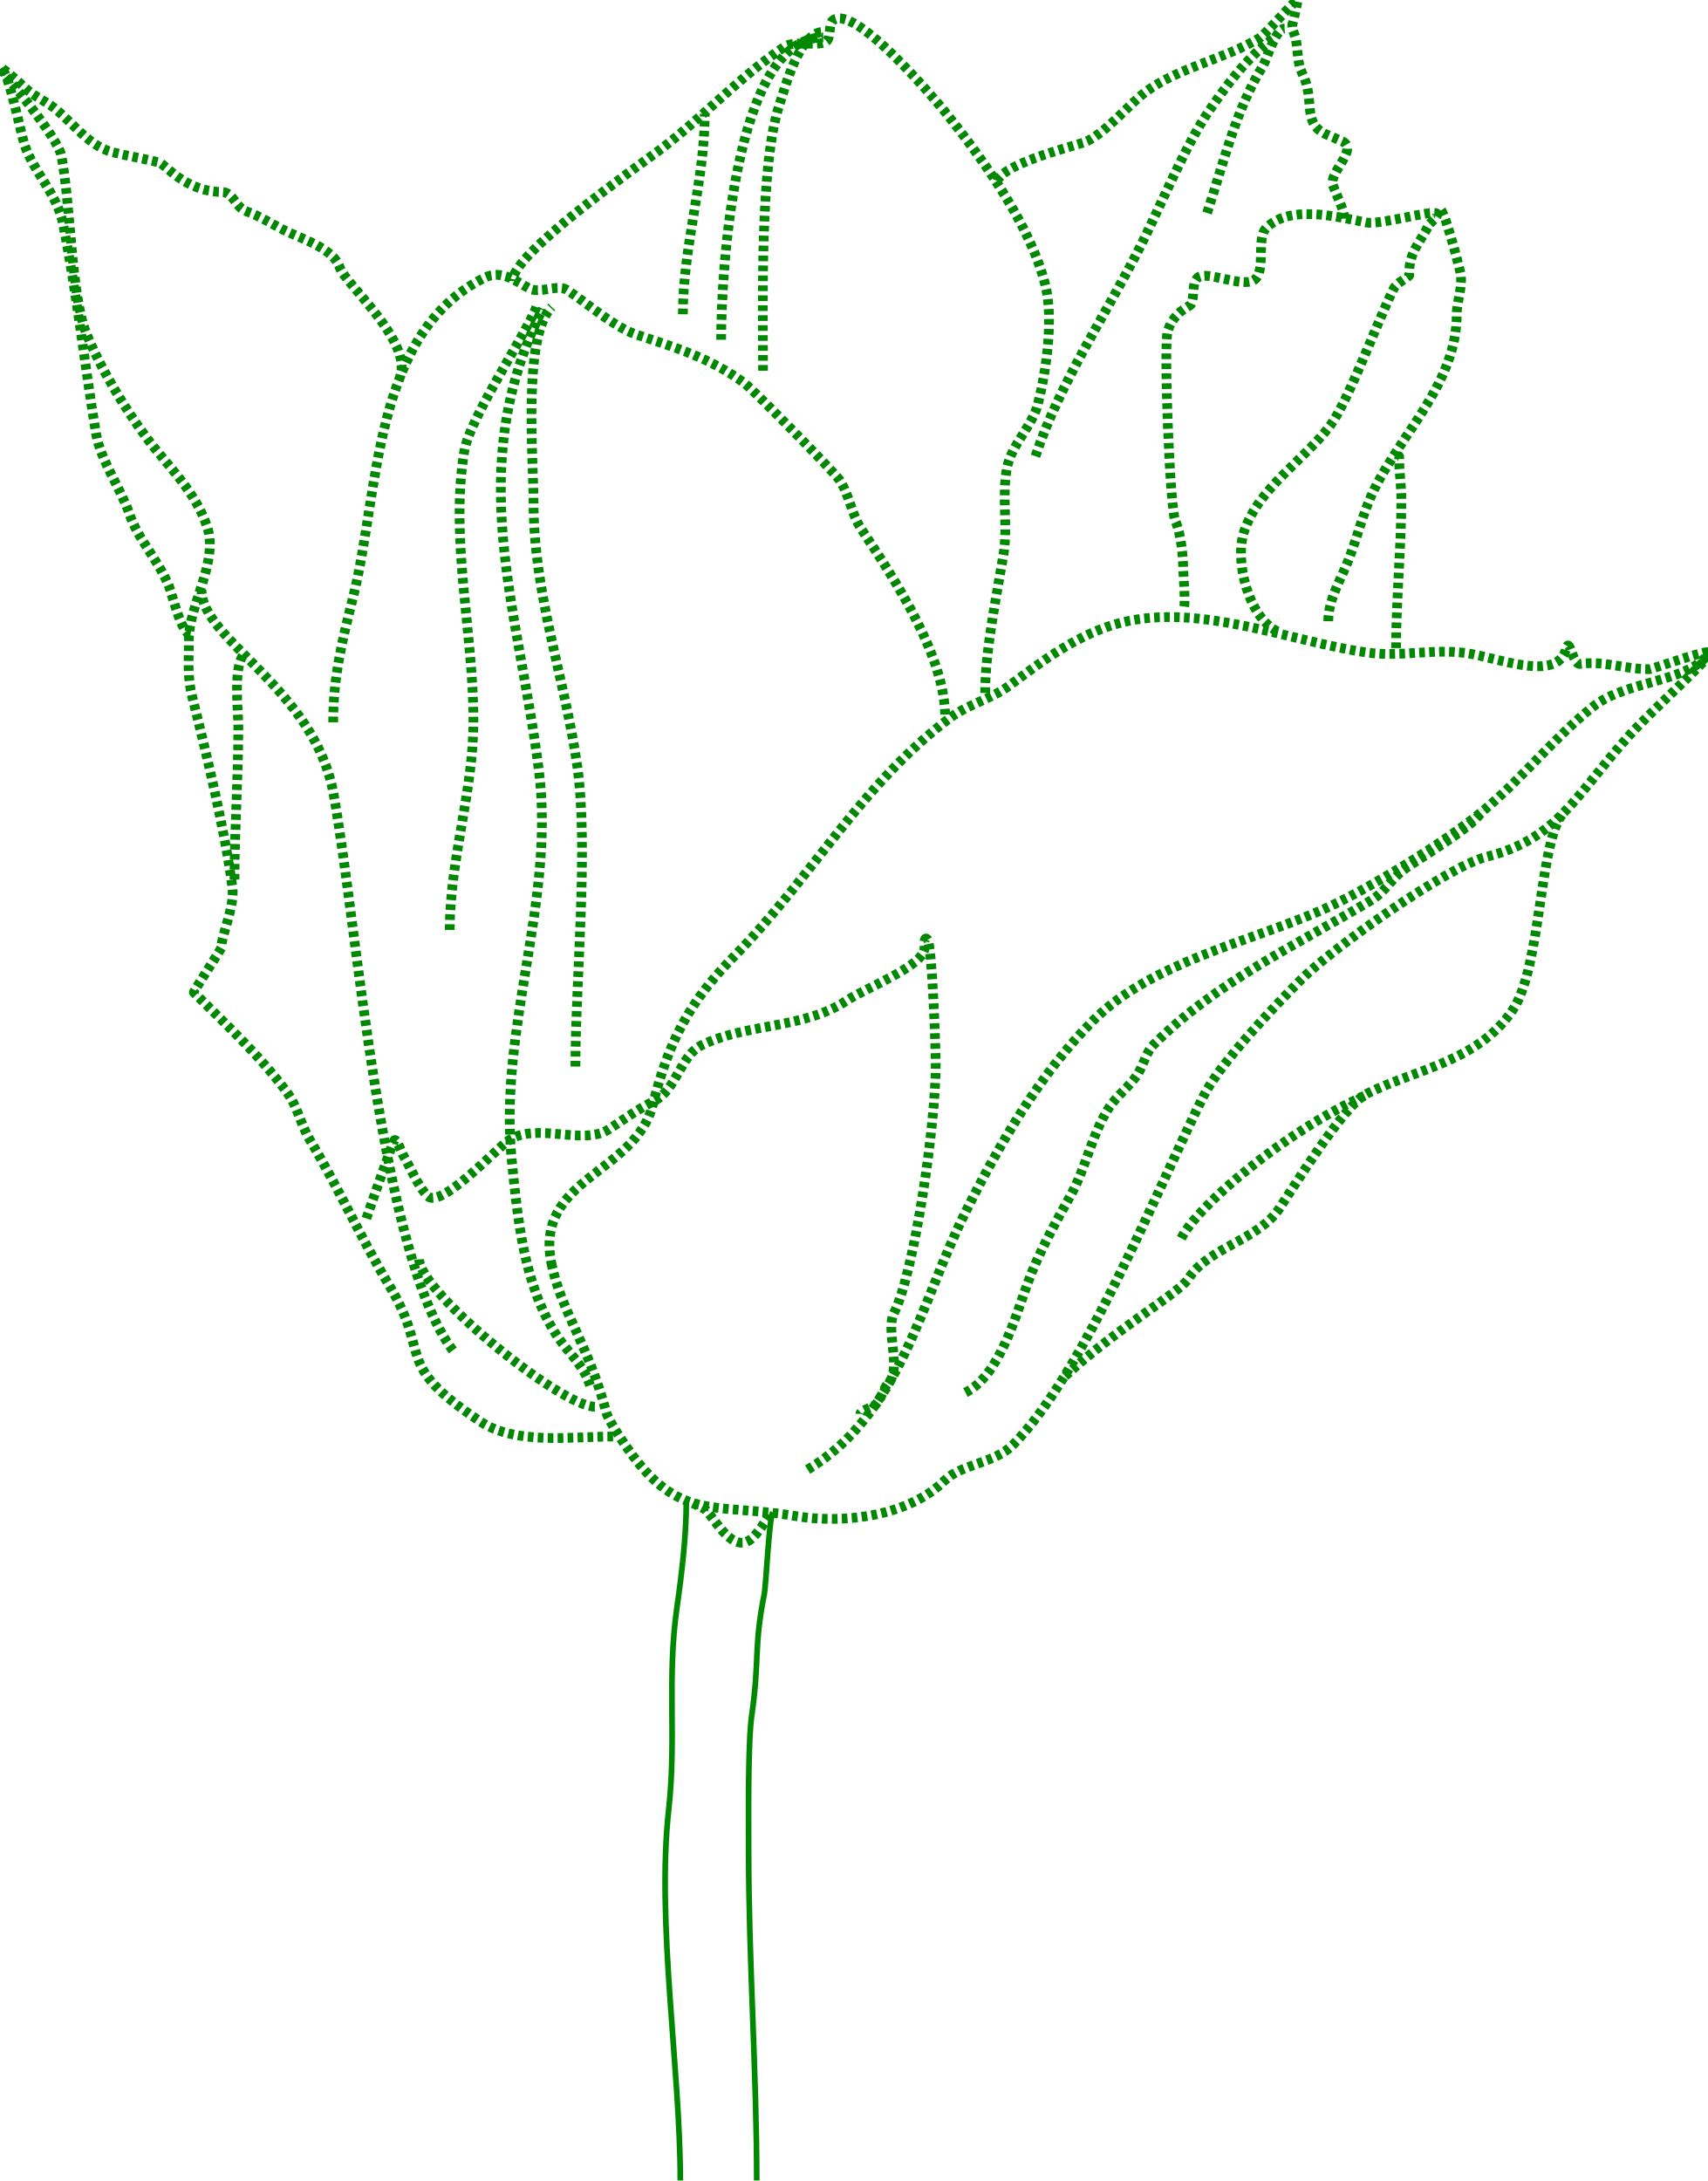
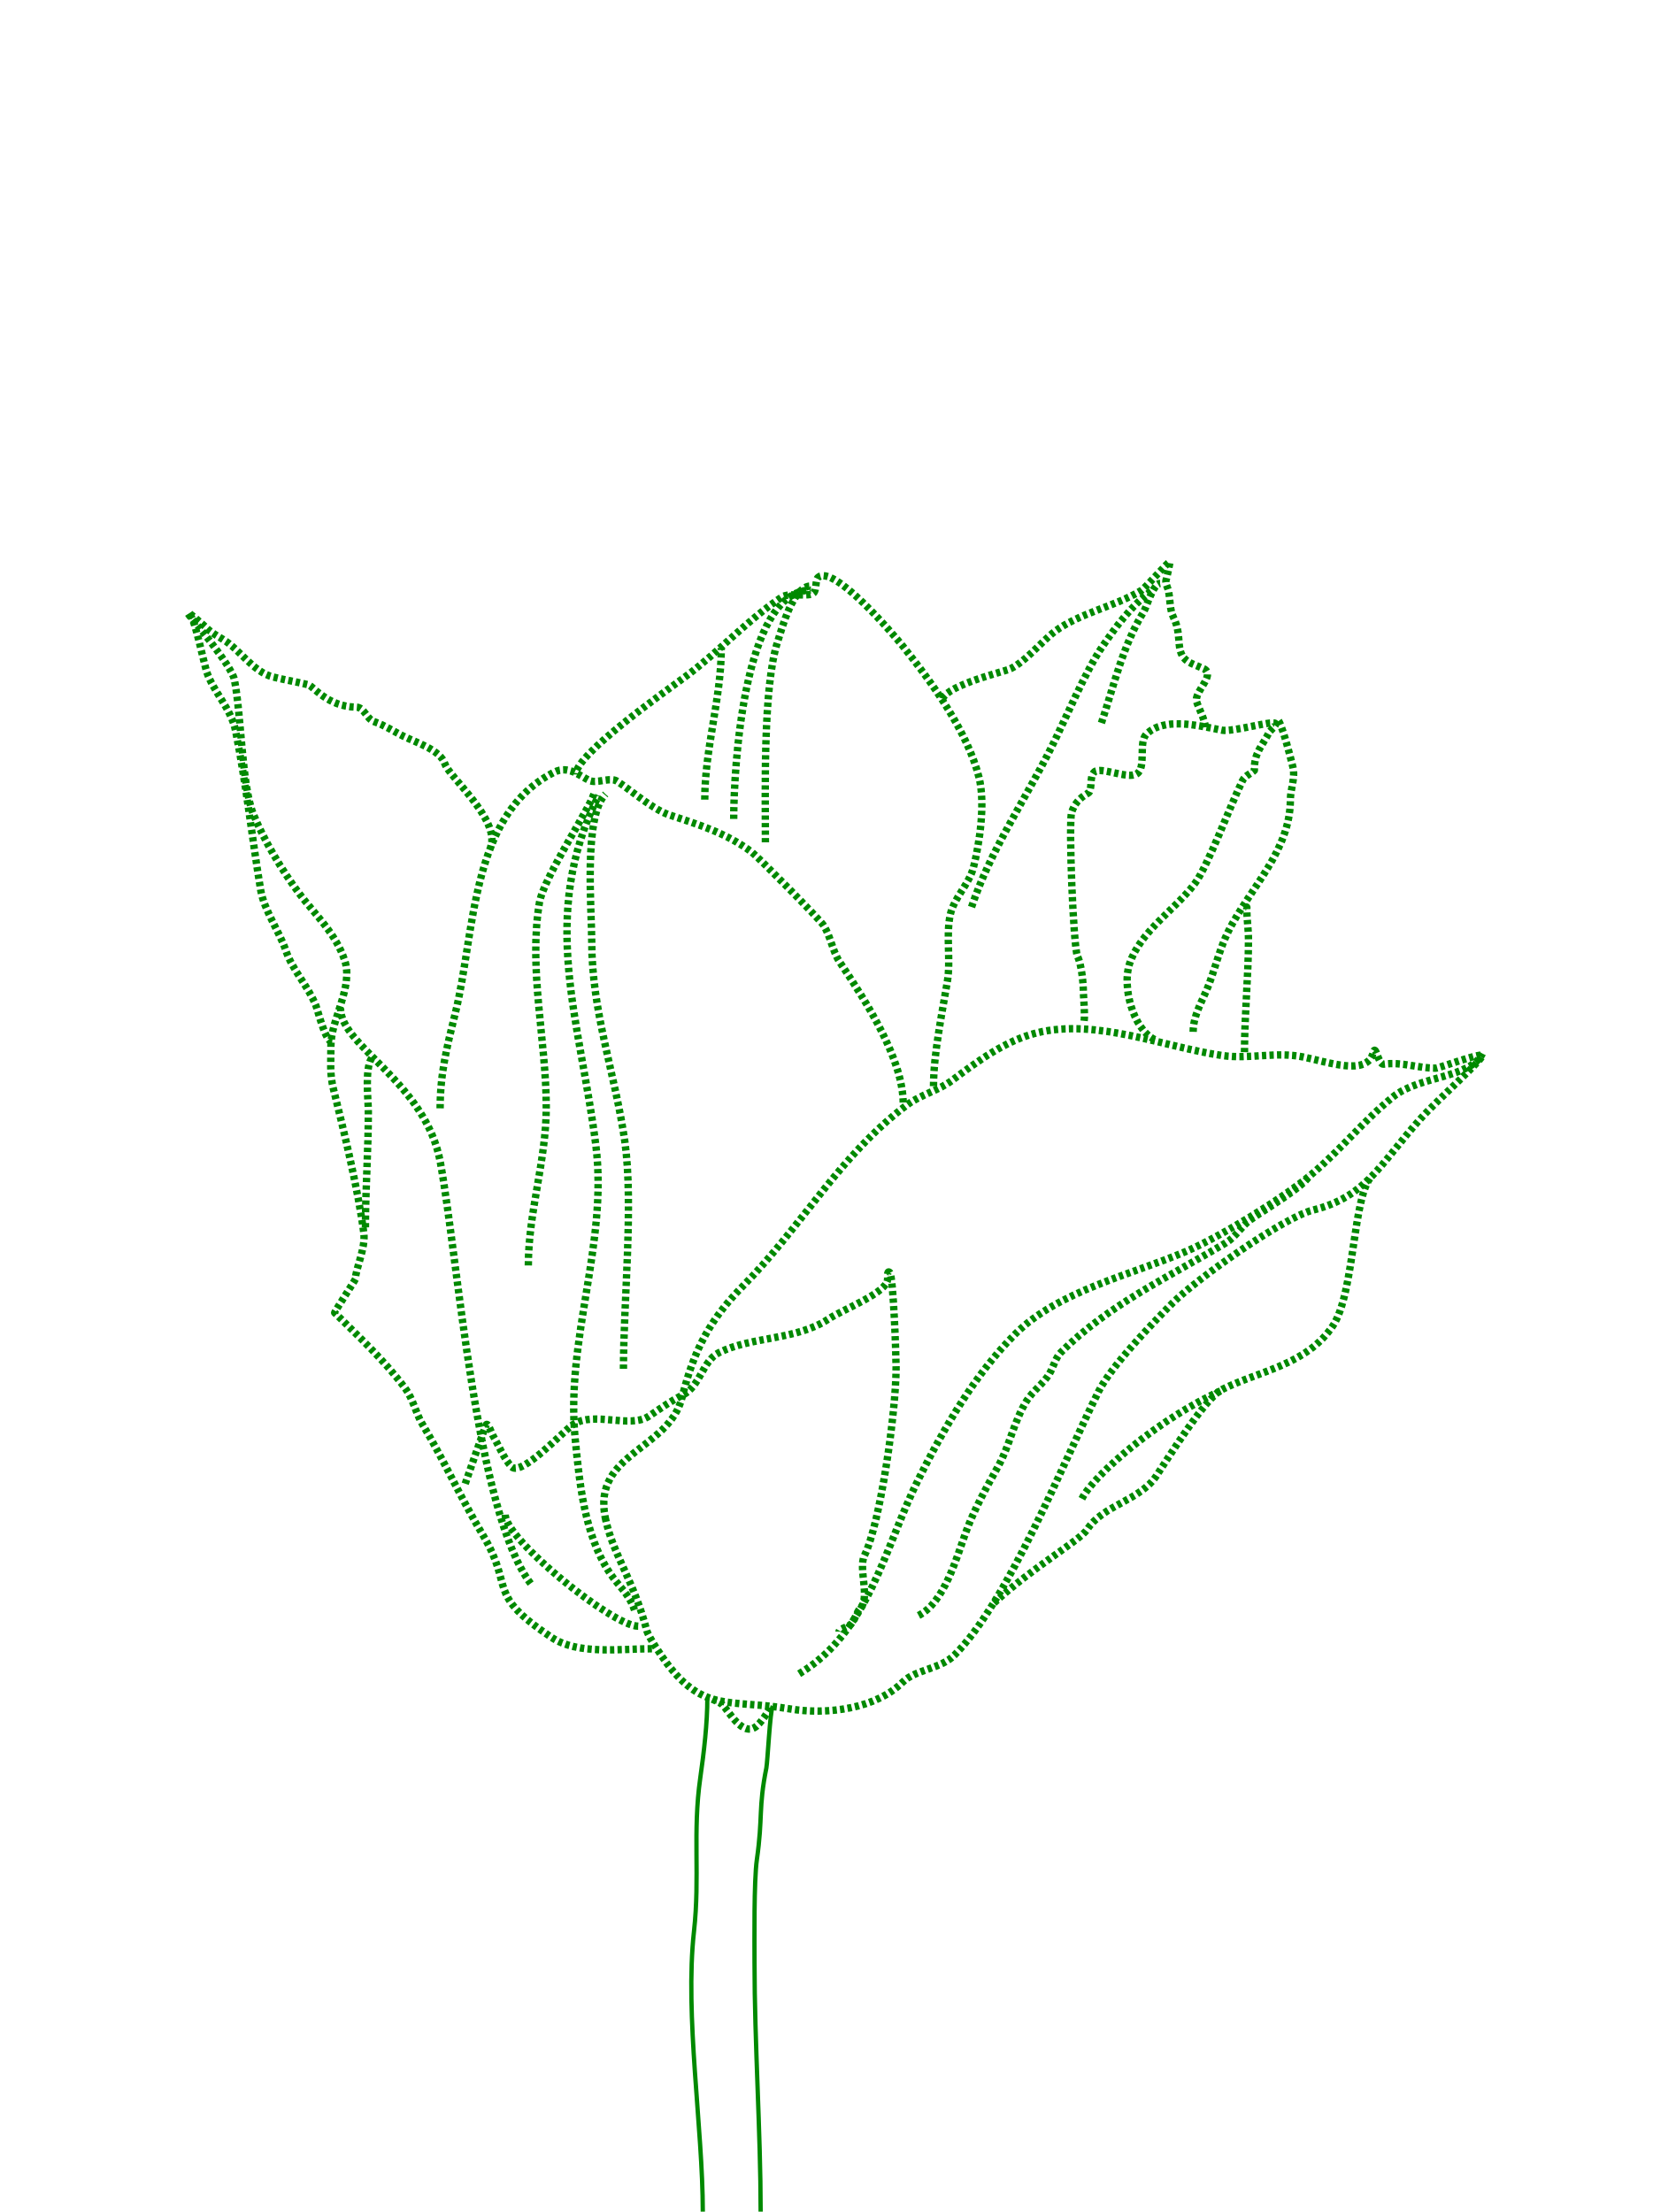
- <svg xmlns="http://www.w3.org/2000/svg" version="1.1" id="tulipe" x="0px" y="0px" width="1200.717px" height="1533.771px" viewBox="0 0 1200.717 1533.771" enable-background="new 0 0 1200.717 1533.771" xml:space="preserve">
-   <path fill="none" stroke="#008900" stroke-width="4" stroke-linejoin="round" d="M478.459,1533.421   c0-77.979-16.896-182.14-8.18-260.59c5.63-50.67-1.393-91.91,5.843-142.57c3.469-24.279,6.563-50.67,6.563-74.38" />
-   <path fill="none" stroke="#008900" stroke-width="4" stroke-linejoin="round" d="M532.214,1533.421   c0-74.62-5.691-156.37-5.691-231.32c0-20.05-0.643-76.08,2.187-95.88c5.688-39.8,1.282-47.47,8.813-85.12   c1.164-5.83,3.438-53.318,5.923-57.488" />
-   <path fill="none" stroke="#008900" stroke-width="6.856" stroke-linejoin="round" stroke-dasharray="4,3" d="M387.798,888.371   c6.719,33.58,26.03,57.1,38.625,104.96c1.614,6.13,14.318,24.688,18.474,30.22c34.68,46.24,58.977,33.351,114.072,42.53   c35.594,5.93,80.752-0.3,105.354-24.9c11.413-11.41,35.127-12.14,47.887-24.898c50.289-50.29,101.659-180.33,134.083-245.19   c11.78-23.56,50.012-63.41,68.96-82.37c21.771-21.77,102.631-79.29,130.261-86.188c49.909-12.48,62.739-43.341,99.909-84.852   c16.48-18.39,59.562-56.413,57.16-58.816c-2.39-2.388-39.869,11.74-42.91,11.74c-16.948,0-31.898-6.062-48.318-3.717   c-5.44,0.776-7.432-19.823-9.91-10.53c-5.86,21.965-41.15,8.618-65.67,3.717c-24.511-4.903-49.72,2.337-74.55-1.21   c-53.212-7.604-117.04-34.908-172.394-21.071c-29.332,7.334-54.886,26.319-78.536,44.059c-12.771,9.58-29.274,13.342-42.141,22.98   c-62.646,46.99-97.307,112.33-151.885,167.74c-30.755,31.229-45.82,59.01-57.1,104.119   C446.896,825.801,375.743,828.091,387.798,888.371z" />
-   <path fill="none" stroke="#008900" stroke-width="6.856" stroke-linejoin="round" stroke-dasharray="4,3" d="M749.082,967.701   c36.522-33.67,80.3-58.431,86.74-68.48c14.27-22.26,48.86-26.72,64.11-49.59c11.188-16.79,45.34-72.479,61.29-80.45   c34.68-17.34,78.55-22.729,102.85-59.18c20.4-30.6,18.3-121.21,36.13-139.04" />
-   <path fill="none" stroke="#008900" stroke-width="6.856" stroke-linejoin="round" stroke-dasharray="4,3" d="M898.251,443.966   c-20.188-10.094-30.21-49.386-23.26-70.239c10.25-30.749,42.16-49.98,60.75-74.771c12.28-16.368,33.44-73.896,44.4-95.802   c2.22-4.449,7.868-6.316,10.898-9.348c0.182-0.184,0-0.519,0-0.777c0-16.182,7.33-21.669,14.021-35.05   c0.398-0.794,7.13-6.115,5.448-7.788c-2.908-2.916-39.818,8.234-49.84,6.229c-23.34-4.667-54.05-12.161-70.1,3.896   c-7.32,7.317,0.2,30.757-8.57,36.604c-8.41,5.608-34.188-7.086-39.72-1.557c-4.52,4.513-1.76,12.854-4.68,18.691   c-0.78,1.562-11.69,4.704-16.354,18.693c-2.964,8.889,1.547,126.156,5.452,133.965c3.7,7.396,5.45,24.758,5.45,33.492   c0,2.29,2.229,28.039,0,28.039" />
-   <path fill="none" stroke="#008900" stroke-width="6.856" stroke-linejoin="round" stroke-dasharray="4,3" d="M934.183,436.817   c0-15.901,9.479-30.193,14.8-44.396c6.09-16.227,10.17-33.568,17.92-49.068c19.99-39.988,57.63-74.822,57.63-122.282   c0-9.659,4.84-20.388,2.34-30.375c-1.76-7.056-11.09-44.396-14.8-44.396" />
-   <path fill="none" stroke="#008900" stroke-width="6.856" stroke-linejoin="round" stroke-dasharray="4,3" d="M981.881,455.738   c0-34.162,3.71-71.2,3.71-104.599c0-9.951-1.56-19.064-1.56-28.816c0-1.039,0.439-1.56-0.78-1.56" />
-   <path fill="none" stroke="#008900" stroke-width="6.856" stroke-linejoin="round" stroke-dasharray="4,3" d="M431.18,1010.22   c-29.183,0-68.476,6.021-93.229-10.479c-62.276-41.521-33.938-45.3-64.095-95.562c-20.124-33.54-35.975-69.279-55.938-102.56   c-6.589-10.98-8.383-23.21-16.313-33.79c-20.104-26.801-43.104-47.76-65.263-69.92c-0.452-0.46,19.305-30.642,19.305-31.351   c0-9.131,9.589-28.771,7.791-42.551c-5.264-40.34-18.812-96.229-28.17-133.66c-3.692-14.768-2.42-25.244-2.42-40.666   c0-24.563,21.081-54.458,12.817-79.244c-8.382-25.146-27.2-42.097-41.951-61.765c-15.682-20.907-33.188-49.751-43.118-74.583   c-10.603-26.5-10.926-91.92-17.481-124.693c-2.64-13.2-40.562-57.965-40.834-58.305c-9.359-11.667,12.982,8.31,15.196,10.524   c4.176,4.175,10.062,7.436,15.148,10.487c15.479,9.286,27.869,30.274,46.614,34.961c10.116,2.528,22.341,4.599,32.713,7.19   c3.998,1,18.015,20.473,44.201,20.777c8.1,0.095,9.335,10.988,17.214,13.614c8.556,2.854,18.729,9.363,26.203,13.103   c12.473,6.236,34.835,12.79,39.306,26.204c3.902,11.708,50.976,51.56,42.598,76.694" />
-   <path fill="none" stroke="#008900" stroke-width="6.856" stroke-linejoin="round" stroke-dasharray="4,3" d="M134.013,446.19   c-6.342,0-12.902-28.177-15.15-33.797c-7.38-18.447-21.904-33.082-27.969-51.275c-5.593-16.778-20.265-37.682-23.307-55.938   c-8.227-49.349-13.481-98.868-23.31-148.001c-4.175-20.879-20.691-36.442-26.803-54.771c-2.64-7.922-10.815-48.107-15.15-52.442" />
-   <path fill="none" stroke="#008900" stroke-width="6.856" stroke-linejoin="round" stroke-dasharray="4,3" d="M418.361,989.251   c-23.675,0-123.528-80.63-123.528-103.72" />
-   <path fill="none" stroke="#008900" stroke-width="6.856" stroke-linejoin="round" stroke-dasharray="4,3" d="M318.444,949.631   c-51.023-68.04-66.883-298.24-83.906-391.569c-13.539-74.221-92.782-107.932-92.782-143.125" />
-   <path fill="none" stroke="#008900" stroke-width="6.856" stroke-linejoin="round" stroke-dasharray="4,3" d="M164.925,618.531   c0-35.511,2.699-71.46,2.699-107.432c0-11.02-3.946-43.149,4.277-51.374" />
-   <path fill="none" stroke="#008900" stroke-width="6.856" stroke-linejoin="round" stroke-dasharray="4,3" d="M234.336,507.93   c0-32.064,6.291-57.188,14.093-88.387c18.568-74.282,13.555-184.833,92.229-224.171c12.64-6.32,23.242,3.294,32.024,7.686   c6.457,3.229,17.434-2.302,24.339,0c5.963,1.987,33.038,26.386,49.958,32.024c26.952,8.984,53.023,16.711,76.857,34.586   c5.488,4.117,62.7,62.027,66.61,67.892c6.979,10.471,8.339,24.037,15.372,34.587c24.679,37.019,58.925,89.945,58.925,131.943" />
-   <path fill="none" stroke="#008900" stroke-width="6.856" stroke-linejoin="round" stroke-dasharray="4,3" d="M692.871,487.291   c0-29.706,8.032-68.211,12.865-97.21c3.348-20.084-1.418-41.588,2.562-61.487c3.184-15.911,17.805-28.938,21.777-44.834   c5.682-22.728,11.109-59.319,5.124-83.263c-10.368-41.474-42.388-86.611-70.454-121.693c-6.965-8.707-65.364-78.104-79.421-64.049   c-2.343,2.343-0.997,11.245-3.842,14.091c-4.238,4.237-22.802-0.598-29.463,3.845c-32.147,21.431-57.566,49.898-88.389,73.015   c-18.254,13.688-103.166,72.78-103.166,91.923" />
-   <path fill="none" stroke="#008900" stroke-width="6.856" stroke-linejoin="round" stroke-dasharray="4,3" d="M507.186,238.926   c0-43.283,8.549-212.642,71.733-212.642" />
-   <path fill="none" stroke="#008900" stroke-width="6.856" stroke-linejoin="round" stroke-dasharray="4,3" d="M536.648,260.702   c0-45.778-2.383-145.284,11.527-187.022c3.625-10.876,13.899-51.237,30.744-51.237" />
-   <path fill="none" stroke="#008900" stroke-width="6.856" stroke-linejoin="round" stroke-dasharray="4,3" d="M480.284,220.992   c0-47.534,15.372-93.978,15.372-140.907" />
-   <path fill="none" stroke="#008900" stroke-width="6.856" stroke-linejoin="round" stroke-dasharray="4,3" d="M414.955,974.211   c-4.995-14.99-14.486-21.74-23.058-34.59c-23.54-35.311-27.922-83.23-32.024-124.26c-9.217-92.16,30.63-181.521,19.214-272.841   c-14.523-116.204-53.76-212.729,2.562-325.371" />
-   <path fill="none" stroke="#008900" stroke-width="6.856" stroke-linejoin="round" stroke-dasharray="4,3" d="M316.32,653.961   c0-49.67,16.653-97.26,16.653-147.31c0-61.541-16.694-127.85-6.405-189.587c4.136-24.812,51.239-94.221,51.239-103.76" />
-   <path fill="none" stroke="#008900" stroke-width="6.856" stroke-linejoin="round" stroke-dasharray="4,3" d="M404.707,750.031   c0-60.92,9.532-153.59,1.281-211.36c-8.982-62.868-30.744-120.45-30.744-185.738c0-29.526-7.795-116.46,12.812-137.063" />
-   <path fill="none" stroke="#008900" stroke-width="6.856" stroke-linejoin="round" stroke-dasharray="4,3" d="M848.943,149.767   c11.41-34.206,20.1-72.714,39.319-103.467c2.541-4.065,8.801-26.211,15.181-26.211" />
-   <path fill="none" stroke="#008900" stroke-width="6.856" stroke-linejoin="round" stroke-dasharray="4,3" d="M728.236,320.833   c17.636-52.911,49.74-99.481,74.495-148.992c13.545-27.09,31.132-69.888,47.502-93.767c11.35-16.565,26.029-37.025,44.81-50.708" />
-   <path fill="none" stroke="#008900" stroke-width="6.856" stroke-linejoin="round" stroke-dasharray="4,3" d="M945.483,153.735   c0-6.102-6-17.443-8.05-23.61c-2.921-8.755,17.71-24.684,6.97-30.586c-1-0.552-10.312-4.411-11.8-5.098   c-17.44-8.051-7.182-23.743-16.642-42.659c-3.479-6.978-2.949-14.488-4.56-24.147c-0.58-3.521-3.761-8.302-2.142-11.537   C909.46,15.7,913.01,0,912.482,0c-1.74,0-22.602,24.288-26.83,26.83c-24.851,14.907-57.261,20.782-80.271,38.04   c-11.442,8.583-29.679,30.854-43.397,35.428c-9.692,3.231-61.158,16.108-61.158,29.124" />
-   <path fill="none" stroke="#008900" stroke-width="6.856" stroke-linejoin="round" stroke-dasharray="4,3" d="M568.018,1033.482   c65.412-39.24,79.396-117.82,111.021-181.07c23.78-47.562,52.249-97.18,89.875-134.812c40.034-40.028,107.52-54.76,158.608-76.658   c32.529-13.94,89.43-48.971,116.3-71.37c27.29-22.74,48.85-50.44,76.66-72.69c23.858-19.09,71.108-16.97,82.56-39.876" />
-   <path fill="none" stroke="#008900" stroke-width="6.856" stroke-linejoin="round" stroke-dasharray="4,3" d="M679.039,979.301   c23.811-11.91,35.232-53.608,43.616-76.66c7.839-21.56,19.409-42.34,30.399-62.12c10.636-19.148,14.523-41.75,26.434-60.8   c5.828-9.33,15.689-16.02,21.146-25.108c3.51-5.852,5.684-14.94,10.572-19.83c44.444-44.45,100.864-70.29,153.314-101.771   c9.3-5.568,13.96-14.76,22.47-21.148c10.5-7.87,53.04-32.42,55.51-42.29" />
-   <path fill="none" stroke="#008900" stroke-width="6.856" stroke-linejoin="round" stroke-dasharray="4,3" d="M830.803,870.791   c11.448-22.89,73.14-75.39,129.97-100.71" />
-   <path fill="none" stroke="#008900" stroke-width="6.856" stroke-linejoin="round" stroke-dasharray="4,3" d="M257.669,856.862   c2.27-6.801,18.788-54.12,19.629-54.96c1.691-1.69,5.063,8.438,5.891,9.818c5.59,9.312,10.448,22.222,17.667,29.44   c9.141,9.14,48.64-33.74,56.925-39.26c19.437-12.961,52.768,4.079,70.665-7.852c11.319-7.55,19.9-13.88,31.407-19.63   c16.138-8.07,18.469-31.81,33.37-39.26c31.234-15.62,72.14-11.45,102.071-31.41c13.602-9.061,54.962-24.53,54.962-37.29   c0-0.7-0.744-8.6,1.965-5.891c3.342,3.341,5.888,77.341,5.888,88.33c0,41.101-14.823,145.46-29.444,174.699   c-5.961,11.932,5.727,39.432-3.925,49.08c-3.48,3.48-5.318,12.7-9.815,15.7c-2.639,1.76-9.813,3.76-9.813,5.89" />
-   <path fill="none" stroke="#008900" stroke-width="6.856" stroke-linejoin="round" stroke-dasharray="4,3" d="M487.327,1057.14   c0,0,8.055,3.69,9.055,4.69c6.329,6.33,19.176,31.37,32.142,20.27c6.159-5.278,13.393-18.21,13.393-18.488" />
+ <svg xmlns="http://www.w3.org/2000/svg" xmlns:ns1="http://taptrix.com/inkpad/svg_extensions" viewBox="0,0,1536,2056" width="1536pt" height="2056pt" version="1.1">
+   <defs />
+   <g id="Layer" ns1:layerName="tulipe">
+     <path d="M653.158+2055.65C653.158+1977.67+636.261+1873.51+644.978+1795.06C650.608+1744.39+643.585+1703.15+650.821+1652.49C654.29+1628.21+657.384+1601.82+657.384+1578.11" opacity="1" stroke-linejoin="round" stroke-width="4" fill="none" stroke="#008900" />
+     <path d="M706.913+2055.65C706.913+1981.03+701.22+1899.28+701.22+1824.33C701.22+1804.28+700.579+1748.25+703.407+1728.45C709.093+1688.65+704.689+1680.98+712.22+1643.33C713.384+1637.5+715.659+1590.01+718.143+1585.84" opacity="1" stroke-linejoin="round" stroke-width="4" fill="none" stroke="#008900" />
+     <path stroke-linejoin="round" stroke-width="6.856" stroke-dasharray="4,3" stroke="#008900" d="M562.497+1410.6C569.214+1444.18+588.527+1467.7+601.122+1515.56C602.736+1521.69+615.44+1540.25+619.594+1545.78C654.274+1592.02+678.571+1579.13+733.666+1588.31C769.26+1594.24+814.418+1588.01+839.02+1563.41C850.433+1552+874.147+1551.27+886.907+1538.51C937.196+1488.22+988.566+1358.18+1020.99+1293.32C1032.77+1269.76+1071+1229.91+1089.95+1210.95C1111.72+1189.18+1192.58+1131.66+1220.21+1124.76C1270.12+1112.28+1282.95+1081.42+1320.12+1039.91C1336.6+1021.52+1379.68+983.497+1377.28+981.092C1374.89+978.706+1337.41+992.833+1334.37+992.833C1317.42+992.833+1302.47+986.77+1286.05+989.117C1280.61+989.893+1278.62+969.293+1276.14+978.585C1270.28+1000.55+1234.99+987.205+1210.47+982.302C1185.96+977.399+1160.75+984.639+1135.92+981.092C1082.71+973.49+1018.88+946.184+963.528+960.021C934.196+967.355+908.642+986.34+884.992+1004.08C872.22+1013.66+855.716+1017.42+842.851+1027.06C780.206+1074.05+745.544+1139.39+690.966+1194.8C660.211+1226.03+645.146+1253.81+633.868+1298.92C621.593+1348.03+550.441+1350.32+562.497+1410.6Z" fill="none" opacity="1" />
+     <path stroke-linejoin="round" stroke-width="6.856" stroke-dasharray="4,3" stroke="#008900" d="M923.78+1489.93C960.302+1456.26+1004.08+1431.5+1010.52+1421.45C1024.79+1399.19+1059.38+1394.73+1074.63+1371.86C1085.82+1355.07+1119.97+1299.38+1135.92+1291.41C1170.6+1274.07+1214.47+1268.68+1238.77+1232.23C1259.17+1201.63+1257.07+1111.02+1274.9+1093.19" fill="none" opacity="1" />
+     <path stroke-linejoin="round" stroke-width="6.856" stroke-dasharray="4,3" stroke="#008900" d="M1072.95+966.195C1052.76+956.101+1042.74+916.809+1049.69+895.956C1059.94+865.207+1091.85+845.974+1110.44+821.185C1122.72+804.817+1143.88+747.289+1154.84+725.383C1157.06+720.934+1162.71+719.067+1165.74+716.037C1165.92+715.853+1165.74+715.518+1165.74+715.258C1165.74+699.078+1173.07+693.589+1179.76+680.209C1180.16+679.416+1186.89+674.093+1185.21+672.42C1182.3+669.504+1145.39+680.656+1135.37+678.651C1112.03+673.984+1081.32+666.49+1065.27+682.546C1057.95+689.865+1065.47+713.303+1056.7+719.152C1048.29+724.76+1022.51+712.066+1016.98+717.595C1012.46+722.108+1015.22+730.449+1012.3+736.288C1011.52+737.85+1000.61+740.992+995.948+754.981C992.984+763.87+997.495+881.137+1001.4+888.946C1005.1+896.34+1006.85+913.704+1006.85+922.438C1006.85+924.728+1009.08+950.477+1006.85+950.477" fill="none" opacity="1" />
+     <path stroke-linejoin="round" stroke-width="6.856" stroke-dasharray="4,3" stroke="#008900" d="M1108.88+959.045C1108.88+943.144+1118.36+928.852+1123.68+914.649C1129.77+898.422+1133.85+881.08+1141.6+865.58C1161.59+825.591+1199.23+790.757+1199.23+743.297C1199.23+733.638+1204.07+722.911+1201.57+712.922C1199.81+705.868+1190.48+668.526+1186.77+668.526" fill="none" opacity="1" />
+     <path stroke-linejoin="round" stroke-width="6.856" stroke-dasharray="4,3" stroke="#008900" d="M1156.58+977.966C1156.58+943.804+1160.29+906.766+1160.29+873.369C1160.29+863.417+1158.73+854.303+1158.73+844.551C1158.73+843.512+1159.17+842.993+1157.95+842.993" fill="none" opacity="1" />
+     <path stroke-linejoin="round" stroke-width="6.856" stroke-dasharray="4,3" stroke="#008900" d="M605.877+1532.45C576.696+1532.45+537.403+1538.47+512.648+1521.97C450.372+1480.45+478.709+1476.67+448.553+1426.41C428.429+1392.87+412.58+1357.13+392.616+1323.85C386.027+1312.87+384.233+1300.64+376.301+1290.06C356.199+1263.26+333.199+1242.3+311.04+1220.14C310.586+1219.68+330.343+1189.5+330.343+1188.79C330.343+1179.66+339.932+1160.02+338.134+1146.24C332.872+1105.9+319.322+1050.01+309.964+1012.58C306.272+997.812+307.544+987.335+307.544+971.914C307.544+947.349+328.626+917.456+320.363+892.669C311.981+867.522+293.161+850.573+278.41+830.905C262.73+809.998+245.224+781.154+235.292+756.322C224.691+729.822+224.366+664.402+217.811+631.628C215.171+618.428+177.249+573.664+176.977+573.324C167.616+561.657+189.959+581.633+192.173+583.848C196.349+588.023+202.236+591.284+207.323+594.336C222.801+603.623+235.192+624.611+253.937+629.297C264.053+631.826+276.278+633.895+286.65+636.488C290.648+637.488+304.665+656.96+330.851+657.266C338.951+657.36+340.186+668.254+348.065+670.88C356.621+673.733+366.793+680.244+374.268+683.982C386.741+690.219+409.103+696.772+413.574+710.186C417.476+721.894+464.548+761.746+456.17+786.881" fill="none" opacity="1" />
+     <path stroke-linejoin="round" stroke-width="6.856" stroke-dasharray="4,3" stroke="#008900" d="M308.71+968.418C302.37+968.418+295.808+940.243+293.56+934.623C286.18+916.174+271.656+901.541+265.591+883.346C259.998+866.568+245.326+845.666+242.284+827.409C234.059+778.06+228.803+728.541+218.976+679.408C214.801+658.529+198.283+642.964+192.173+624.636C189.533+616.714+181.358+576.529+177.023+572.194" fill="none" opacity="1" />
+     <path stroke-linejoin="round" stroke-width="6.856" stroke-dasharray="4,3" stroke="#008900" d="M593.058+1511.48C569.383+1511.48+469.53+1430.85+469.53+1407.76" fill="none" opacity="1" />
+     <path stroke-linejoin="round" stroke-width="6.856" stroke-dasharray="4,3" stroke="#008900" d="M493.141+1471.86C442.118+1403.82+426.258+1173.62+409.235+1080.29C395.696+1006.07+316.453+972.359+316.453+937.166" fill="none" opacity="1" />
+     <path stroke-linejoin="round" stroke-width="6.856" stroke-dasharray="4,3" stroke="#008900" d="M339.624+1140.76C339.624+1105.25+342.323+1069.3+342.323+1033.33C342.323+1022.31+338.376+990.179+346.6+981.956" fill="none" opacity="1" />
+     <path stroke-linejoin="round" stroke-width="6.856" stroke-dasharray="4,3" stroke="#008900" d="M409.035+1030.16C409.035+998.094+415.326+972.97+423.126+941.773C441.696+867.491+436.681+756.94+515.356+717.602C527.996+711.282+538.598+720.896+547.38+725.288C553.837+728.516+564.814+722.986+571.719+725.288C577.682+727.275+604.757+751.672+621.677+757.312C648.629+766.296+674.702+774.023+698.536+791.898C704.024+796.015+761.236+853.925+765.146+859.79C772.126+870.259+773.485+883.827+780.518+894.376C805.197+931.394+839.443+984.322+839.443+1026.32" fill="none" opacity="1" />
+     <path stroke-linejoin="round" stroke-width="6.856" stroke-dasharray="4,3" stroke="#008900" d="M867.569+1009.52C867.569+979.814+875.601+941.309+880.434+912.31C883.782+892.226+879.016+870.722+882.996+850.823C886.178+834.912+900.799+821.884+904.773+805.989C910.455+783.261+915.882+746.668+909.897+722.726C899.529+681.252+867.509+636.115+839.443+601.033C832.478+592.326+774.079+522.928+760.022+536.984C757.679+539.327+759.025+548.229+756.18+551.075C751.942+555.312+733.378+550.477+726.717+554.918C694.57+576.349+669.151+604.818+638.33+627.933C620.076+641.623+535.164+700.713+535.164+719.856" fill="none" opacity="1" />
+     <path stroke-linejoin="round" stroke-width="6.856" stroke-dasharray="4,3" stroke="#008900" d="M681.883+761.155C681.883+717.872+690.432+548.513+753.618+548.513" fill="none" opacity="1" />
+     <path stroke-linejoin="round" stroke-width="6.856" stroke-dasharray="4,3" stroke="#008900" d="M711.345+782.931C711.345+737.153+708.962+637.647+722.874+595.909C726.499+585.033+736.773+544.67+753.618+544.67" fill="none" opacity="1" />
+     <path stroke-linejoin="round" stroke-width="6.856" stroke-dasharray="4,3" stroke="#008900" d="M654.982+743.221C654.982+695.687+670.354+649.245+670.354+602.314" fill="none" opacity="1" />
+     <path stroke-linejoin="round" stroke-width="6.856" stroke-dasharray="4,3" stroke="#008900" d="M589.653+1496.44C584.658+1481.45+575.166+1474.7+566.595+1461.85C543.055+1426.54+538.673+1378.62+534.571+1337.59C525.354+1245.43+565.201+1156.07+553.785+1064.75C539.26+948.545+500.025+852.02+556.347+739.378" fill="none" opacity="1" />
+     <path stroke-linejoin="round" stroke-width="6.856" stroke-dasharray="4,3" stroke="#008900" d="M491.017+1176.19C491.017+1126.52+507.67+1078.93+507.67+1028.88C507.67+967.339+490.976+901.032+501.265+839.294C505.401+814.482+552.504+745.074+552.504+735.535" fill="none" opacity="1" />
+     <path stroke-linejoin="round" stroke-width="6.856" stroke-dasharray="4,3" stroke="#008900" d="M579.405+1272.26C579.405+1211.34+588.937+1118.67+580.686+1060.9C571.704+998.032+549.942+940.45+549.942+875.162C549.942+845.634+542.147+758.702+562.752+738.097" fill="none" opacity="1" />
+     <path stroke-linejoin="round" stroke-width="6.856" stroke-dasharray="4,3" stroke="#008900" d="M1023.64+671.997C1035.05+637.79+1043.74+599.283+1062.96+568.53C1065.5+564.463+1071.76+542.319+1078.14+542.319" fill="none" opacity="1" />
+     <path stroke-linejoin="round" stroke-width="6.856" stroke-dasharray="4,3" stroke="#008900" d="M902.933+843.062C920.569+790.151+952.673+743.581+977.428+694.07C990.973+666.98+1008.56+624.182+1024.93+600.303C1036.28+583.738+1050.96+563.278+1069.74+549.595" fill="none" opacity="1" />
+     <path stroke-linejoin="round" stroke-width="6.856" stroke-dasharray="4,3" stroke="#008900" d="M1120.18+675.963C1120.18+669.863+1114.18+658.52+1112.13+652.353C1109.21+643.598+1129.84+627.669+1119.1+621.767C1118.1+621.215+1108.79+617.356+1107.3+616.669C1089.86+608.62+1100.12+592.926+1090.66+574.01C1087.18+567.034+1087.71+559.522+1086.1+549.863C1085.52+546.342+1082.34+541.561+1083.96+538.326C1084.16+537.927+1087.71+522.228+1087.18+522.228C1085.44+522.228+1064.58+546.516+1060.35+549.058C1035.5+563.965+1003.09+569.84+980.08+587.098C968.636+595.681+950.401+617.953+936.681+622.526C926.989+625.757+875.523+638.634+875.523+651.65" fill="none" opacity="1" />
+     <path stroke-linejoin="round" stroke-width="6.856" stroke-dasharray="4,3" stroke="#008900" d="M742.715+1555.71C808.127+1516.47+822.113+1437.89+853.737+1374.64C877.517+1327.08+905.986+1277.46+943.612+1239.83C983.646+1199.8+1051.13+1185.07+1102.22+1163.17C1134.75+1149.23+1191.65+1114.2+1218.52+1091.8C1245.81+1069.06+1267.37+1041.36+1295.18+1019.11C1319.04+1000.02+1366.29+1002.14+1377.74+979.234" fill="none" opacity="1" />
+     <path stroke-linejoin="round" stroke-width="6.856" stroke-dasharray="4,3" stroke="#008900" d="M853.737+1501.53C877.546+1489.62+888.969+1447.92+897.353+1424.87C905.192+1403.31+916.762+1382.53+927.752+1362.75C938.388+1343.6+942.277+1321+954.186+1301.95C960.014+1292.62+969.875+1285.93+975.333+1276.84C978.842+1270.99+981.016+1261.9+985.906+1257.01C1030.35+1212.56+1086.77+1186.72+1139.22+1155.24C1148.52+1149.67+1153.18+1140.48+1161.69+1134.09C1172.19+1126.22+1214.73+1101.67+1217.2+1091.8" fill="none" opacity="1" />
+     <path stroke-linejoin="round" stroke-width="6.856" stroke-dasharray="4,3" stroke="#008900" d="M1005.5+1393.02C1016.95+1370.13+1078.64+1317.63+1135.47+1292.31" fill="none" opacity="1" />
+     <path stroke-linejoin="round" stroke-width="6.856" stroke-dasharray="4,3" stroke="#008900" d="M432.368+1379.09C434.636+1372.29+451.156+1324.97+451.997+1324.13C453.688+1322.44+457.06+1332.57+457.886+1333.95C463.476+1343.26+468.334+1356.17+475.553+1363.39C484.694+1372.53+524.193+1329.65+532.478+1324.13C551.915+1311.17+585.246+1328.21+603.143+1316.28C614.462+1308.73+623.043+1302.4+634.55+1296.65C650.688+1288.58+653.019+1264.84+667.92+1257.39C699.156+1241.77+740.06+1245.94+769.993+1225.98C783.593+1216.92+824.955+1201.45+824.955+1188.69C824.955+1187.99+824.21+1180.09+826.918+1182.8C830.26+1186.14+832.806+1260.14+832.806+1271.13C832.806+1312.23+817.983+1416.59+803.362+1445.83C797.401+1457.76+809.087+1485.26+799.437+1494.91C795.957+1498.39+794.119+1507.61+789.622+1510.61C786.983+1512.37+779.807+1514.37+779.807+1516.5" fill="none" opacity="1" />
+     <path stroke-linejoin="round" stroke-width="6.856" stroke-dasharray="4,3" stroke="#008900" d="M662.025+1579.37C662.025+1579.37+670.08+1583.06+671.08+1584.06C677.409+1590.39+690.254+1615.43+703.22+1604.33C709.379+1599.05+716.613+1586.12+716.613+1585.84" fill="none" opacity="1" />
+   </g>
</svg>
